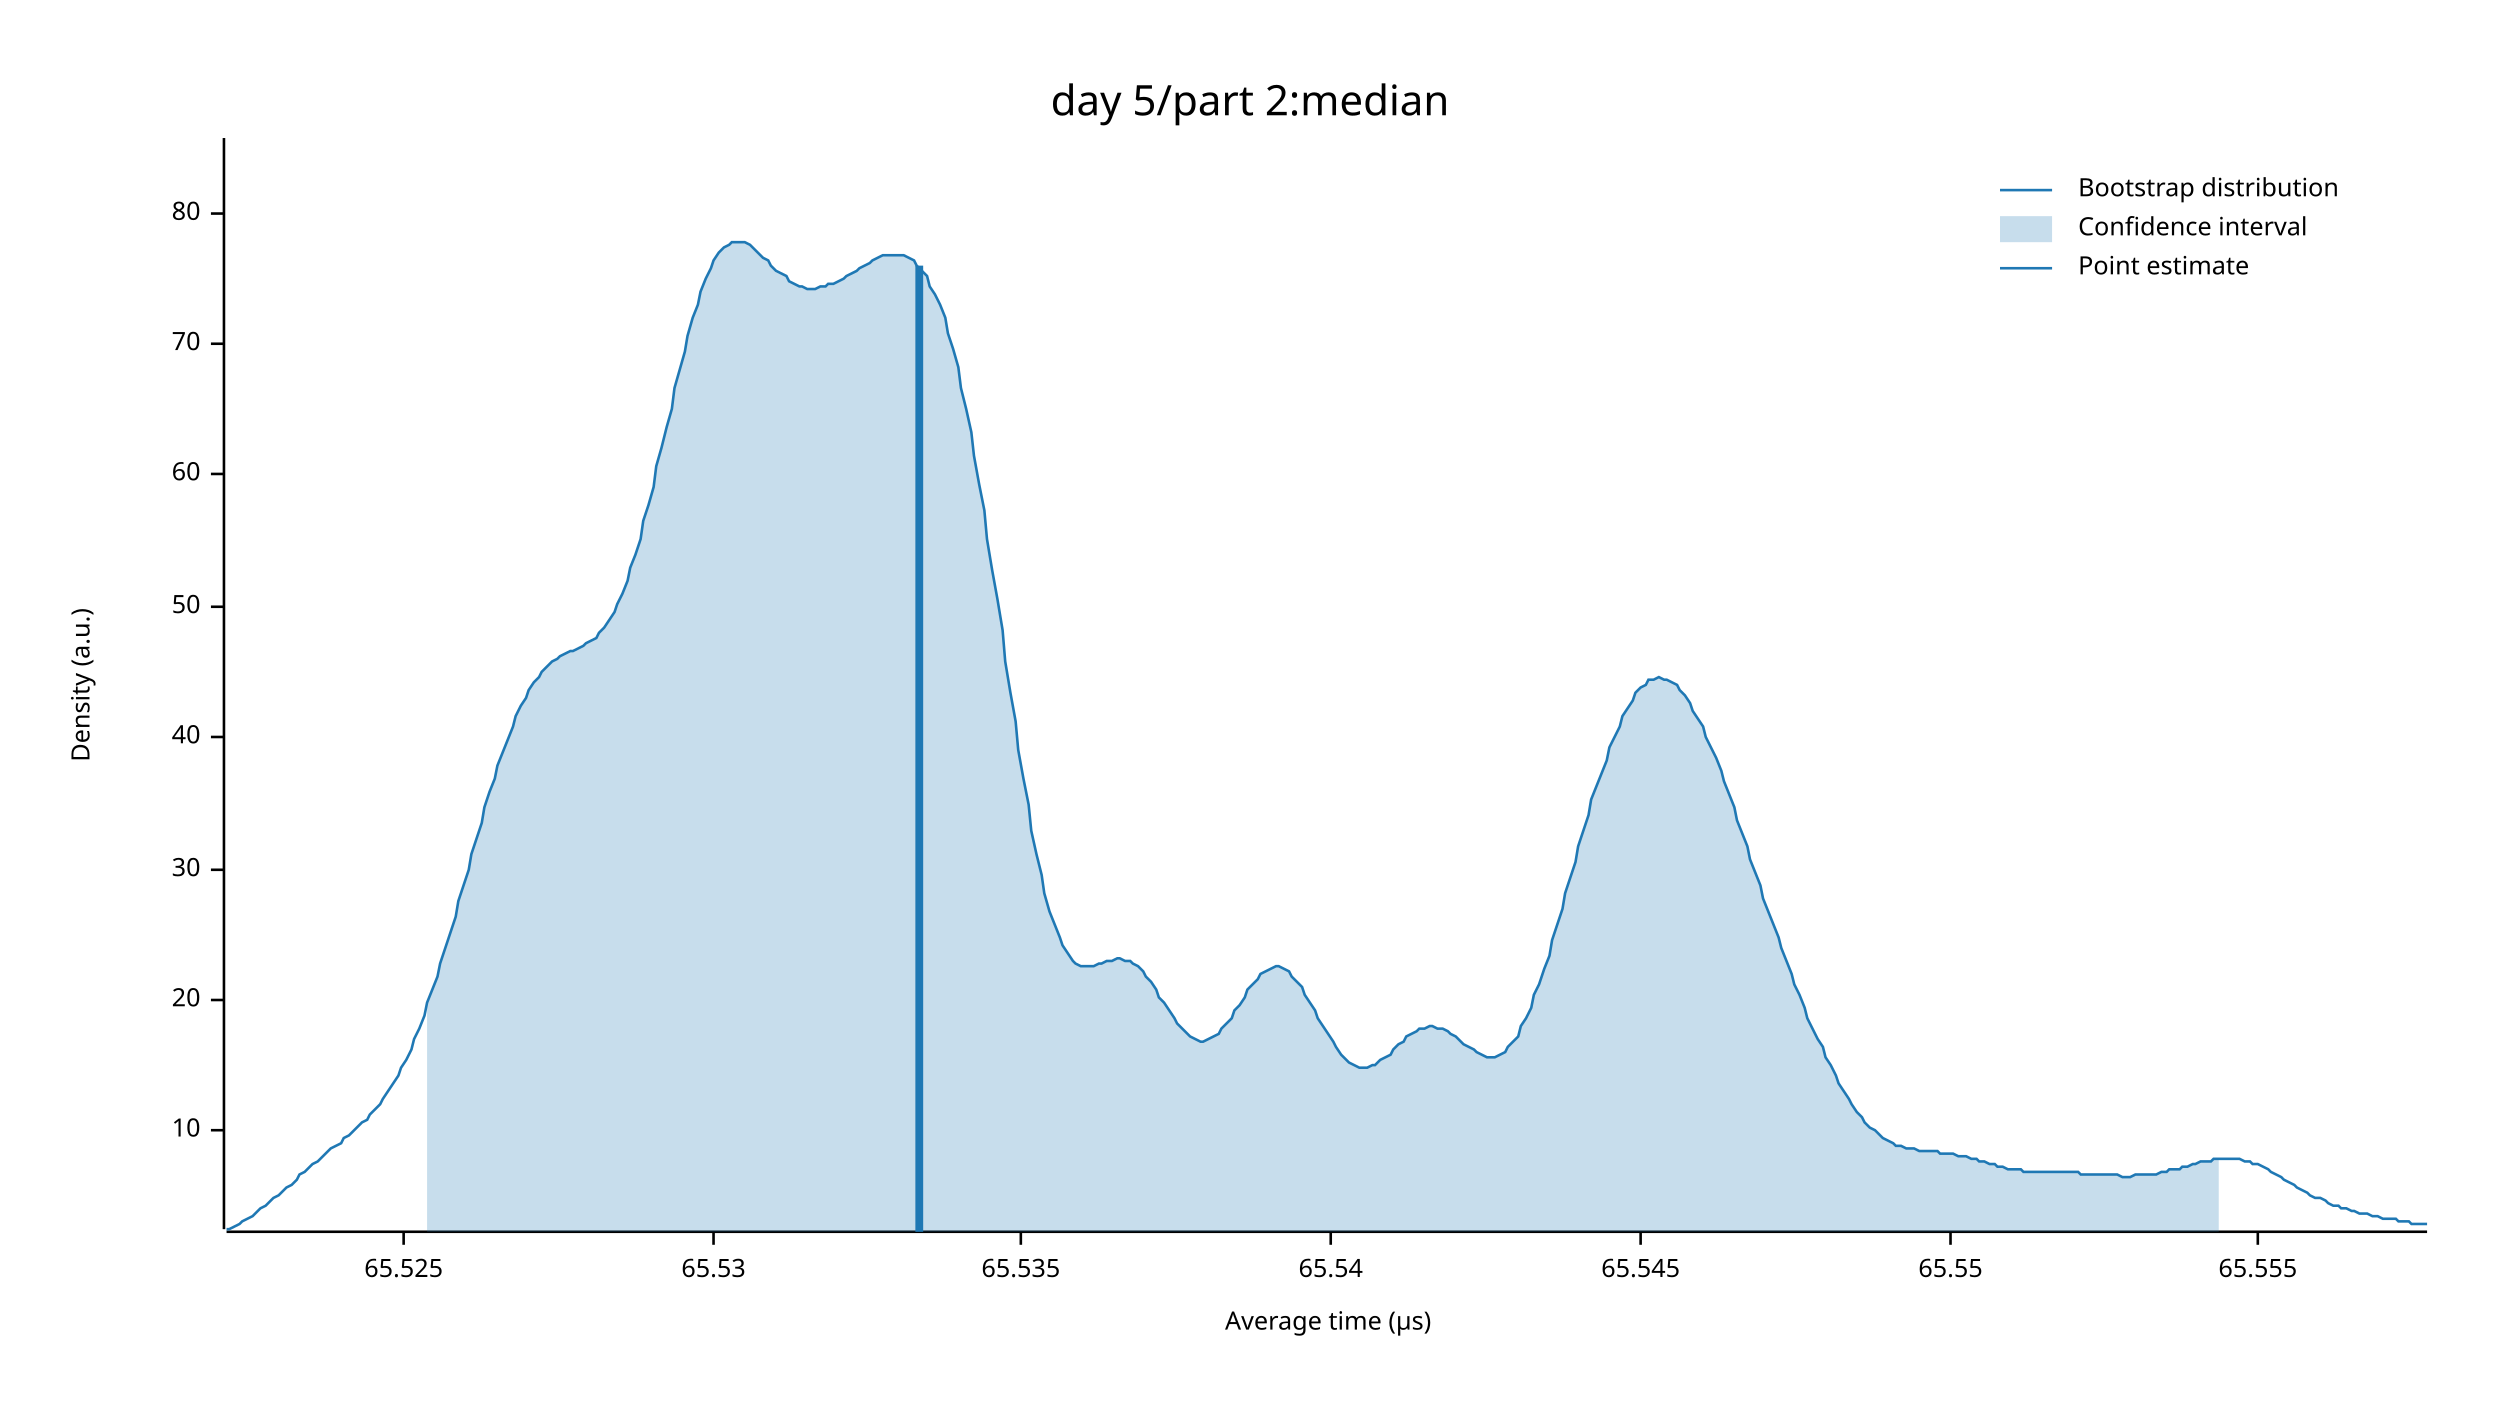
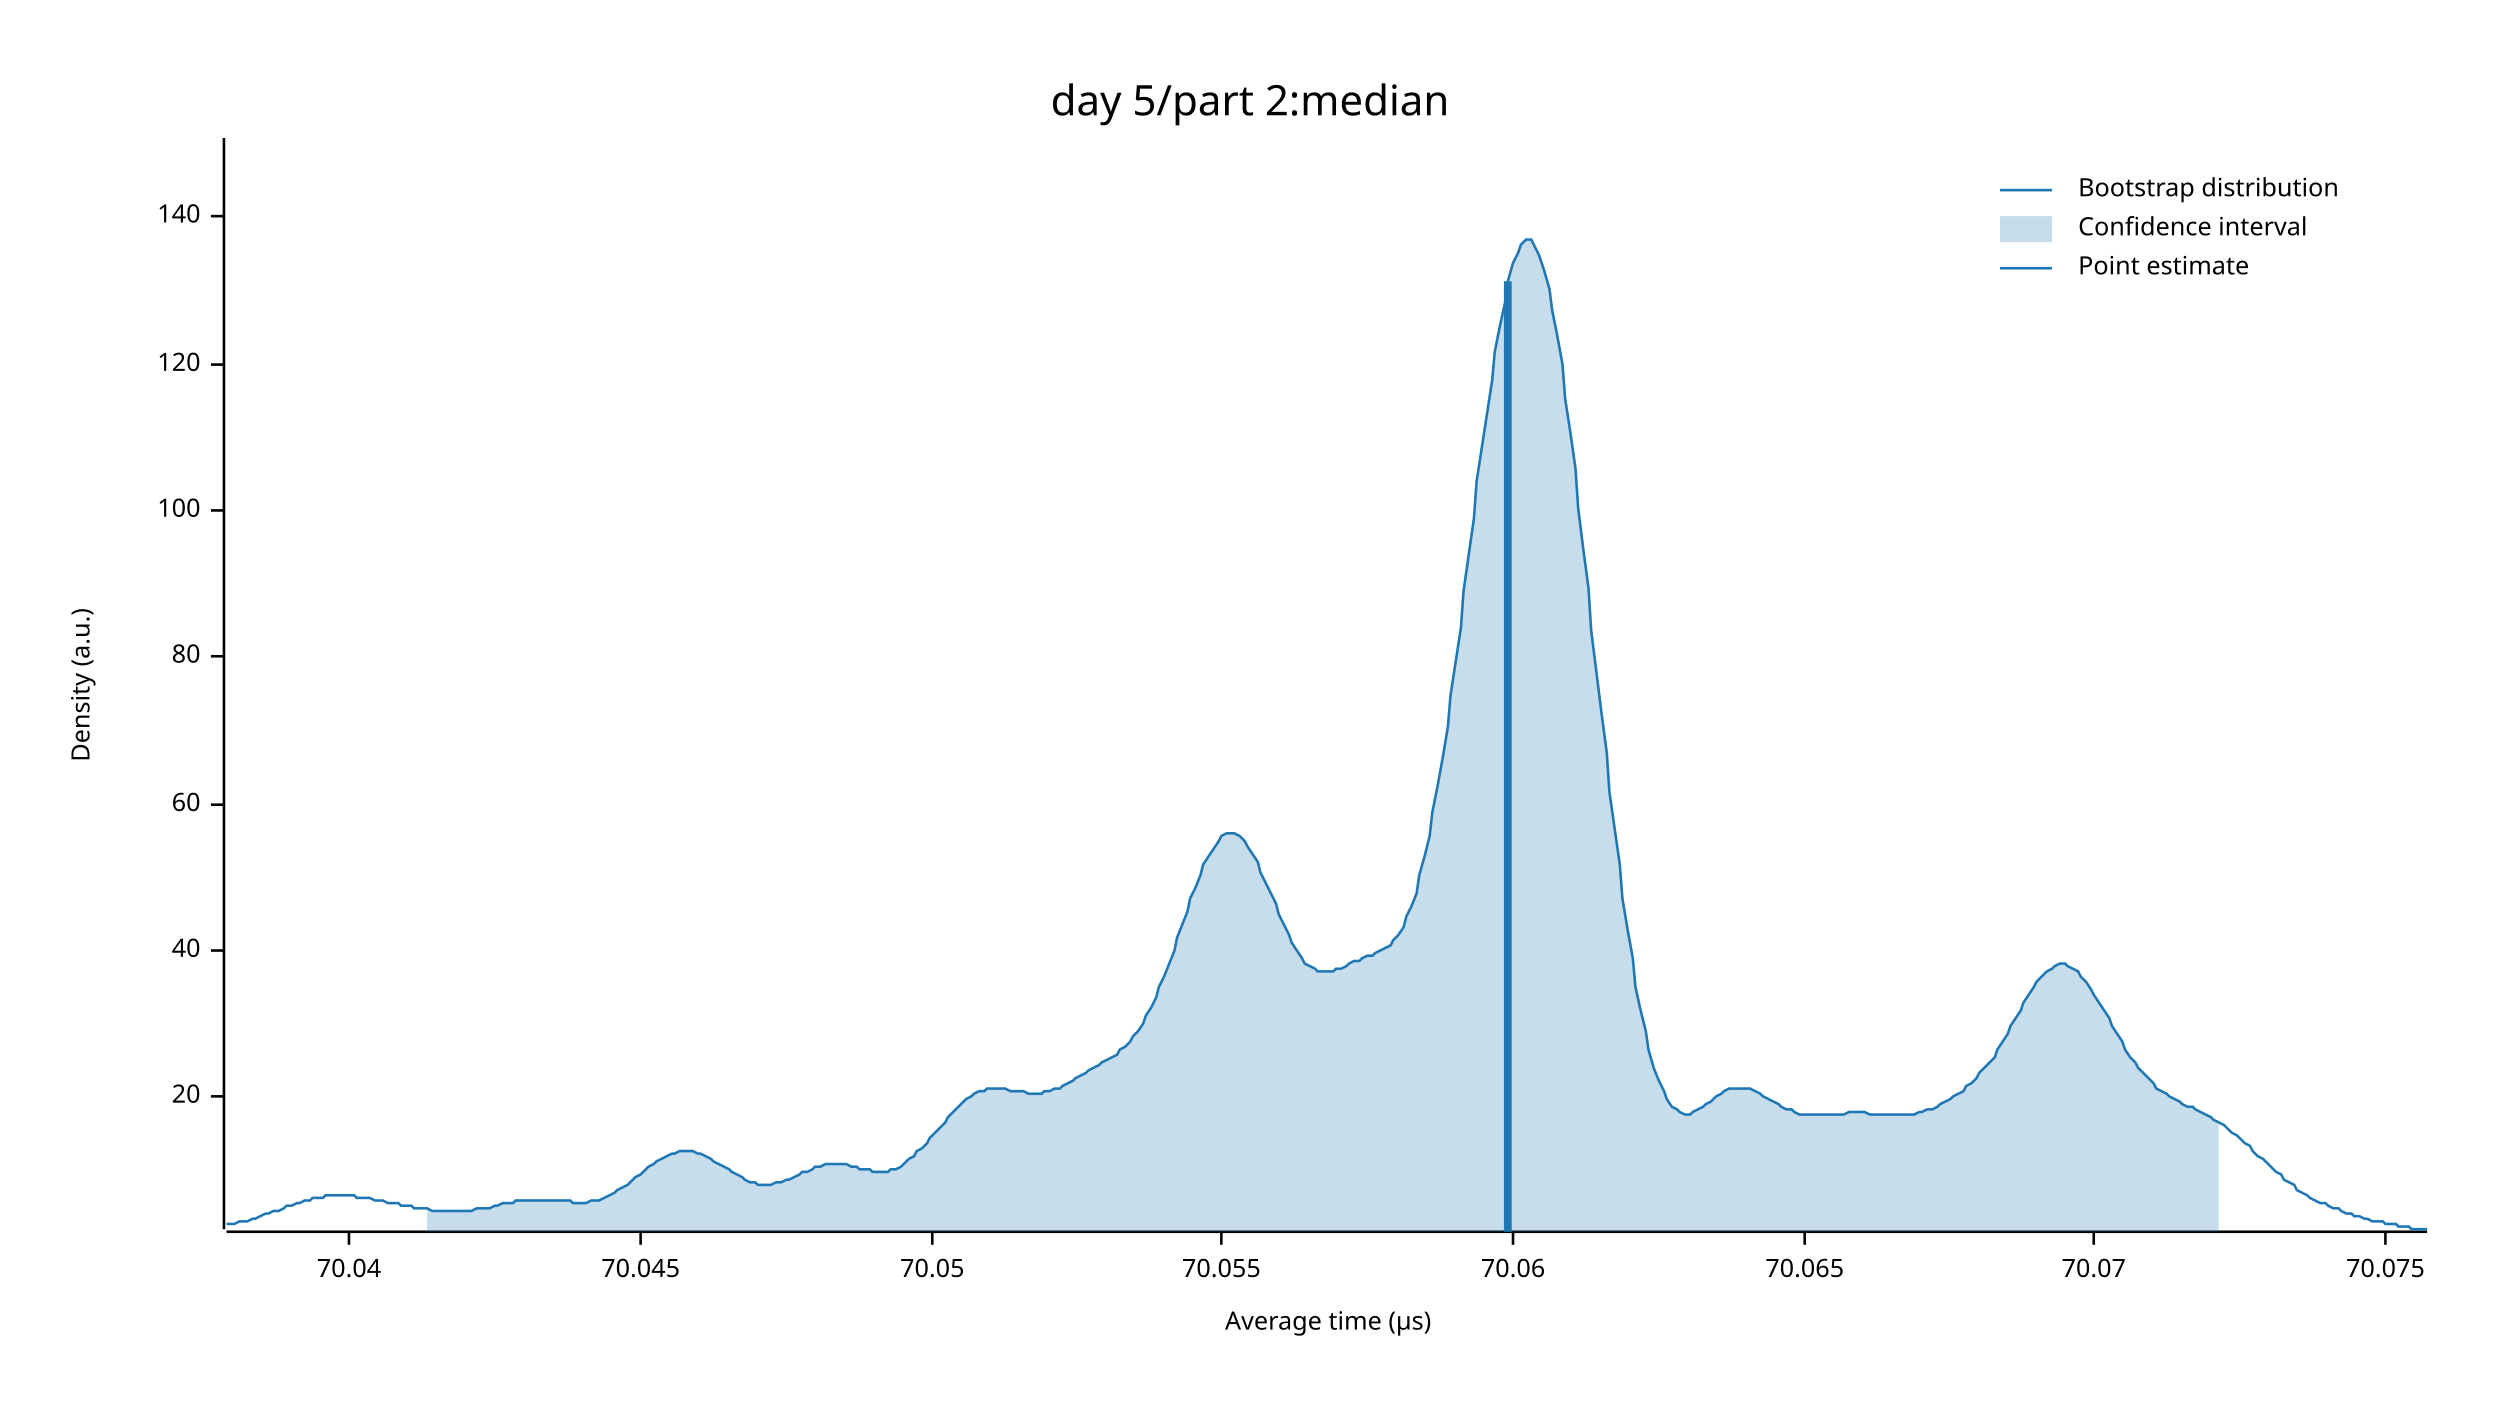
<svg xmlns="http://www.w3.org/2000/svg" width="960" height="540" viewBox="0 0 960 540">
  <text x="480" y="32" dy="0.76em" text-anchor="middle" font-family="sans-serif" font-size="16.129" opacity="1" fill="#000000">
day 5/part 2:median
</text>
  <text x="27" y="263" dy="0.76em" text-anchor="middle" font-family="sans-serif" font-size="9.677" opacity="1" fill="#000000" transform="rotate(270, 27, 263)">
Density (a.u.)
</text>
  <text x="510" y="513" dy="-0.5ex" text-anchor="middle" font-family="sans-serif" font-size="9.677" opacity="1" fill="#000000">
Average time (µs)
</text>
  <polyline fill="none" opacity="1" stroke="#000000" stroke-width="1" points="86,53 86,472 " />
-   <text x="77" y="434" dy="0.5ex" text-anchor="end" font-family="sans-serif" font-size="9.677" opacity="1" fill="#000000">
- 10
- </text>
-   <polyline fill="none" opacity="1" stroke="#000000" stroke-width="1" points="81,434 86,434 " />
-   <text x="77" y="384" dy="0.5ex" text-anchor="end" font-family="sans-serif" font-size="9.677" opacity="1" fill="#000000">
+   <text x="77" y="421" dy="0.5ex" text-anchor="end" font-family="sans-serif" font-size="9.677" opacity="1" fill="#000000">
20
</text>
-   <polyline fill="none" opacity="1" stroke="#000000" stroke-width="1" points="81,384 86,384 " />
-   <text x="77" y="334" dy="0.5ex" text-anchor="end" font-family="sans-serif" font-size="9.677" opacity="1" fill="#000000">
- 30
- </text>
-   <polyline fill="none" opacity="1" stroke="#000000" stroke-width="1" points="81,334 86,334 " />
-   <text x="77" y="283" dy="0.5ex" text-anchor="end" font-family="sans-serif" font-size="9.677" opacity="1" fill="#000000">
+   <polyline fill="none" opacity="1" stroke="#000000" stroke-width="1" points="81,421 86,421 " />
+   <text x="77" y="365" dy="0.5ex" text-anchor="end" font-family="sans-serif" font-size="9.677" opacity="1" fill="#000000">
40
</text>
-   <polyline fill="none" opacity="1" stroke="#000000" stroke-width="1" points="81,283 86,283 " />
-   <text x="77" y="233" dy="0.5ex" text-anchor="end" font-family="sans-serif" font-size="9.677" opacity="1" fill="#000000">
- 50
- </text>
-   <polyline fill="none" opacity="1" stroke="#000000" stroke-width="1" points="81,233 86,233 " />
-   <text x="77" y="182" dy="0.5ex" text-anchor="end" font-family="sans-serif" font-size="9.677" opacity="1" fill="#000000">
+   <polyline fill="none" opacity="1" stroke="#000000" stroke-width="1" points="81,365 86,365 " />
+   <text x="77" y="309" dy="0.5ex" text-anchor="end" font-family="sans-serif" font-size="9.677" opacity="1" fill="#000000">
60
</text>
-   <polyline fill="none" opacity="1" stroke="#000000" stroke-width="1" points="81,182 86,182 " />
-   <text x="77" y="132" dy="0.5ex" text-anchor="end" font-family="sans-serif" font-size="9.677" opacity="1" fill="#000000">
- 70
- </text>
-   <polyline fill="none" opacity="1" stroke="#000000" stroke-width="1" points="81,132 86,132 " />
-   <text x="77" y="82" dy="0.5ex" text-anchor="end" font-family="sans-serif" font-size="9.677" opacity="1" fill="#000000">
+   <polyline fill="none" opacity="1" stroke="#000000" stroke-width="1" points="81,309 86,309 " />
+   <text x="77" y="252" dy="0.5ex" text-anchor="end" font-family="sans-serif" font-size="9.677" opacity="1" fill="#000000">
80
</text>
-   <polyline fill="none" opacity="1" stroke="#000000" stroke-width="1" points="81,82 86,82 " />
+   <polyline fill="none" opacity="1" stroke="#000000" stroke-width="1" points="81,252 86,252 " />
+   <text x="77" y="196" dy="0.5ex" text-anchor="end" font-family="sans-serif" font-size="9.677" opacity="1" fill="#000000">
+ 100
+ </text>
+   <polyline fill="none" opacity="1" stroke="#000000" stroke-width="1" points="81,196 86,196 " />
+   <text x="77" y="140" dy="0.5ex" text-anchor="end" font-family="sans-serif" font-size="9.677" opacity="1" fill="#000000">
+ 120
+ </text>
+   <polyline fill="none" opacity="1" stroke="#000000" stroke-width="1" points="81,140 86,140 " />
+   <text x="77" y="83" dy="0.5ex" text-anchor="end" font-family="sans-serif" font-size="9.677" opacity="1" fill="#000000">
+ 140
+ </text>
+   <polyline fill="none" opacity="1" stroke="#000000" stroke-width="1" points="81,83 86,83 " />
  <polyline fill="none" opacity="1" stroke="#000000" stroke-width="1" points="87,473 932,473 " />
-   <text x="155" y="483" dy="0.76em" text-anchor="middle" font-family="sans-serif" font-size="9.677" opacity="1" fill="#000000">
- 65.525
+   <text x="134" y="483" dy="0.76em" text-anchor="middle" font-family="sans-serif" font-size="9.677" opacity="1" fill="#000000">
+ 70.04
</text>
-   <polyline fill="none" opacity="1" stroke="#000000" stroke-width="1" points="155,473 155,478 " />
-   <text x="274" y="483" dy="0.76em" text-anchor="middle" font-family="sans-serif" font-size="9.677" opacity="1" fill="#000000">
- 65.53
+   <polyline fill="none" opacity="1" stroke="#000000" stroke-width="1" points="134,473 134,478 " />
+   <text x="246" y="483" dy="0.76em" text-anchor="middle" font-family="sans-serif" font-size="9.677" opacity="1" fill="#000000">
+ 70.045
</text>
-   <polyline fill="none" opacity="1" stroke="#000000" stroke-width="1" points="274,473 274,478 " />
-   <text x="392" y="483" dy="0.76em" text-anchor="middle" font-family="sans-serif" font-size="9.677" opacity="1" fill="#000000">
- 65.535
+   <polyline fill="none" opacity="1" stroke="#000000" stroke-width="1" points="246,473 246,478 " />
+   <text x="358" y="483" dy="0.76em" text-anchor="middle" font-family="sans-serif" font-size="9.677" opacity="1" fill="#000000">
+ 70.05
</text>
-   <polyline fill="none" opacity="1" stroke="#000000" stroke-width="1" points="392,473 392,478 " />
-   <text x="511" y="483" dy="0.76em" text-anchor="middle" font-family="sans-serif" font-size="9.677" opacity="1" fill="#000000">
- 65.54
+   <polyline fill="none" opacity="1" stroke="#000000" stroke-width="1" points="358,473 358,478 " />
+   <text x="469" y="483" dy="0.76em" text-anchor="middle" font-family="sans-serif" font-size="9.677" opacity="1" fill="#000000">
+ 70.055
</text>
-   <polyline fill="none" opacity="1" stroke="#000000" stroke-width="1" points="511,473 511,478 " />
-   <text x="630" y="483" dy="0.76em" text-anchor="middle" font-family="sans-serif" font-size="9.677" opacity="1" fill="#000000">
- 65.545
+   <polyline fill="none" opacity="1" stroke="#000000" stroke-width="1" points="469,473 469,478 " />
+   <text x="581" y="483" dy="0.76em" text-anchor="middle" font-family="sans-serif" font-size="9.677" opacity="1" fill="#000000">
+ 70.06
</text>
-   <polyline fill="none" opacity="1" stroke="#000000" stroke-width="1" points="630,473 630,478 " />
-   <text x="749" y="483" dy="0.76em" text-anchor="middle" font-family="sans-serif" font-size="9.677" opacity="1" fill="#000000">
- 65.55
+   <polyline fill="none" opacity="1" stroke="#000000" stroke-width="1" points="581,473 581,478 " />
+   <text x="693" y="483" dy="0.76em" text-anchor="middle" font-family="sans-serif" font-size="9.677" opacity="1" fill="#000000">
+ 70.065
</text>
-   <polyline fill="none" opacity="1" stroke="#000000" stroke-width="1" points="749,473 749,478 " />
-   <text x="867" y="483" dy="0.76em" text-anchor="middle" font-family="sans-serif" font-size="9.677" opacity="1" fill="#000000">
- 65.555
+   <polyline fill="none" opacity="1" stroke="#000000" stroke-width="1" points="693,473 693,478 " />
+   <text x="804" y="483" dy="0.76em" text-anchor="middle" font-family="sans-serif" font-size="9.677" opacity="1" fill="#000000">
+ 70.07
</text>
-   <polyline fill="none" opacity="1" stroke="#000000" stroke-width="1" points="867,473 867,478 " />
-   <polyline fill="none" opacity="1" stroke="#1F78B4" stroke-width="1" points="87,472 88,472 90,471 92,470 93,469 95,468 97,467 98,466 100,464 102,463 103,462 105,460 107,459 109,457 110,456 112,455 114,453 115,451 117,450 119,448 120,447 122,446 124,444 125,443 127,441 129,440 131,439 132,437 134,436 136,434 137,433 139,431 141,430 142,428 144,426 146,424 147,422 149,419 151,416 153,413 154,410 156,407 158,403 159,399 161,395 163,390 164,385 166,380 168,375 169,370 171,364 173,358 175,352 176,346 178,340 180,334 181,328 183,322 185,316 186,310 188,304 190,299 191,294 193,289 195,284 197,279 198,275 200,271 202,268 203,265 205,262 207,260 208,258 210,256 212,254 214,253 215,252 217,251 219,250 220,250 222,249 224,248 225,247 227,246 229,245 230,243 232,241 234,238 236,235 237,232 239,228 241,223 242,218 244,213 246,207 247,200 249,194 251,187 252,179 254,172 256,164 258,157 259,149 261,142 263,135 264,129 266,122 268,117 269,112 271,107 273,103 274,100 276,97 278,95 280,94 281,93 283,93 285,93 286,93 288,94 290,96 291,97 293,99 295,100 296,102 298,104 300,105 302,106 303,108 305,109 307,110 308,110 310,111 312,111 313,111 315,110 317,110 318,109 320,109 322,108 324,107 325,106 327,105 329,104 330,103 332,102 334,101 335,100 337,99 339,98 341,98 342,98 344,98 346,98 347,98 349,99 351,100 352,102 354,104 356,106 357,110 359,113 361,117 363,122 364,128 366,134 368,141 369,149 371,157 373,166 374,175 376,186 378,196 379,207 381,219 383,230 385,242 386,254 388,266 390,277 391,288 393,299 395,309 396,319 398,328 400,336 401,343 403,350 405,355 407,360 408,363 410,366 412,369 413,370 415,371 417,371 418,371 420,371 422,370 423,370 425,369 427,369 429,368 430,368 432,369 434,369 435,370 437,371 439,373 440,375 442,377 444,380 445,383 447,385 449,388 451,391 452,393 454,395 456,397 457,398 459,399 461,400 462,400 464,399 466,398 468,397 469,395 471,393 473,391 474,388 476,386 478,383 479,380 481,378 483,376 484,374 486,373 488,372 490,371 491,371 493,372 495,373 496,375 498,377 500,379 501,382 503,385 505,388 506,391 508,394 510,397 512,400 513,402 515,405 517,407 518,408 520,409 522,410 523,410 525,410 527,409 528,409 530,407 532,406 534,405 535,403 537,401 539,400 540,398 542,397 544,396 545,395 547,395 549,394 550,394 552,395 554,395 556,396 557,397 559,398 561,400 562,401 564,402 566,403 567,404 569,405 571,406 573,406 574,406 576,405 578,404 579,402 581,400 583,398 584,394 586,391 588,387 589,382 591,378 593,372 595,367 596,361 598,355 600,349 601,343 603,337 605,331 606,325 608,319 610,313 611,307 613,302 615,297 617,292 618,287 620,283 622,279 623,275 625,272 627,269 628,266 630,264 632,263 633,261 635,261 637,260 639,261 640,261 642,262 644,263 645,265 647,267 649,270 650,273 652,276 654,279 655,283 657,287 659,291 661,296 662,300 664,305 666,310 667,315 669,320 671,325 672,330 674,335 676,340 677,345 679,350 681,355 683,360 684,364 686,369 688,374 689,378 691,382 693,387 694,391 696,395 698,399 700,402 701,406 703,409 705,413 706,416 708,419 710,422 711,424 713,427 715,429 716,431 718,433 720,434 722,436 723,437 725,438 727,439 728,440 730,440 732,441 733,441 735,441 737,442 738,442 740,442 742,442 744,442 745,443 747,443 749,443 750,443 752,444 754,444 755,444 757,445 759,445 760,446 762,446 764,447 766,447 767,448 769,448 771,449 772,449 774,449 776,449 777,450 779,450 781,450 782,450 784,450 786,450 788,450 789,450 791,450 793,450 794,450 796,450 798,450 799,451 801,451 803,451 804,451 806,451 808,451 810,451 811,451 813,451 815,452 816,452 818,452 820,451 821,451 823,451 825,451 827,451 828,451 830,450 832,450 833,449 835,449 837,449 838,448 840,448 842,447 843,447 845,446 847,446 849,446 850,445 852,445 854,445 855,445 857,445 859,445 860,445 862,446 864,446 865,447 867,447 869,448 871,449 872,450 874,451 876,452 877,453 879,454 881,455 882,456 884,457 886,458 887,459 889,460 891,460 893,461 894,462 896,463 898,463 899,464 901,464 903,465 904,465 906,466 908,466 909,466 911,467 913,467 915,468 916,468 918,468 920,468 921,469 923,469 925,469 926,470 928,470 930,470 932,470 " />
-   <polygon opacity="0.25" fill="#1F78B4" points="164,385 166,380 168,375 169,370 171,364 173,358 175,352 176,346 178,340 180,334 181,328 183,322 185,316 186,310 188,304 190,299 191,294 193,289 195,284 197,279 198,275 200,271 202,268 203,265 205,262 207,260 208,258 210,256 212,254 214,253 215,252 217,251 219,250 220,250 222,249 224,248 225,247 227,246 229,245 230,243 232,241 234,238 236,235 237,232 239,228 241,223 242,218 244,213 246,207 247,200 249,194 251,187 252,179 254,172 256,164 258,157 259,149 261,142 263,135 264,129 266,122 268,117 269,112 271,107 273,103 274,100 276,97 278,95 280,94 281,93 283,93 285,93 286,93 288,94 290,96 291,97 293,99 295,100 296,102 298,104 300,105 302,106 303,108 305,109 307,110 308,110 310,111 312,111 313,111 315,110 317,110 318,109 320,109 322,108 324,107 325,106 327,105 329,104 330,103 332,102 334,101 335,100 337,99 339,98 341,98 342,98 344,98 346,98 347,98 349,99 351,100 352,102 354,104 356,106 357,110 359,113 361,117 363,122 364,128 366,134 368,141 369,149 371,157 373,166 374,175 376,186 378,196 379,207 381,219 383,230 385,242 386,254 388,266 390,277 391,288 393,299 395,309 396,319 398,328 400,336 401,343 403,350 405,355 407,360 408,363 410,366 412,369 413,370 415,371 417,371 418,371 420,371 422,370 423,370 425,369 427,369 429,368 430,368 432,369 434,369 435,370 437,371 439,373 440,375 442,377 444,380 445,383 447,385 449,388 451,391 452,393 454,395 456,397 457,398 459,399 461,400 462,400 464,399 466,398 468,397 469,395 471,393 473,391 474,388 476,386 478,383 479,380 481,378 483,376 484,374 486,373 488,372 490,371 491,371 493,372 495,373 496,375 498,377 500,379 501,382 503,385 505,388 506,391 508,394 510,397 512,400 513,402 515,405 517,407 518,408 520,409 522,410 523,410 525,410 527,409 528,409 530,407 532,406 534,405 535,403 537,401 539,400 540,398 542,397 544,396 545,395 547,395 549,394 550,394 552,395 554,395 556,396 557,397 559,398 561,400 562,401 564,402 566,403 567,404 569,405 571,406 573,406 574,406 576,405 578,404 579,402 581,400 583,398 584,394 586,391 588,387 589,382 591,378 593,372 595,367 596,361 598,355 600,349 601,343 603,337 605,331 606,325 608,319 610,313 611,307 613,302 615,297 617,292 618,287 620,283 622,279 623,275 625,272 627,269 628,266 630,264 632,263 633,261 635,261 637,260 639,261 640,261 642,262 644,263 645,265 647,267 649,270 650,273 652,276 654,279 655,283 657,287 659,291 661,296 662,300 664,305 666,310 667,315 669,320 671,325 672,330 674,335 676,340 677,345 679,350 681,355 683,360 684,364 686,369 688,374 689,378 691,382 693,387 694,391 696,395 698,399 700,402 701,406 703,409 705,413 706,416 708,419 710,422 711,424 713,427 715,429 716,431 718,433 720,434 722,436 723,437 725,438 727,439 728,440 730,440 732,441 733,441 735,441 737,442 738,442 740,442 742,442 744,442 745,443 747,443 749,443 750,443 752,444 754,444 755,444 757,445 759,445 760,446 762,446 764,447 766,447 767,448 769,448 771,449 772,449 774,449 776,449 777,450 779,450 781,450 782,450 784,450 786,450 788,450 789,450 791,450 793,450 794,450 796,450 798,450 799,451 801,451 803,451 804,451 806,451 808,451 810,451 811,451 813,451 815,452 816,452 818,452 820,451 821,451 823,451 825,451 827,451 828,451 830,450 832,450 833,449 835,449 837,449 838,448 840,448 842,447 843,447 845,446 847,446 849,446 850,445 852,445 852,473 164,473 " />
-   <polyline fill="none" opacity="1" stroke="#1F78B4" stroke-width="3" points="353,473 353,102 " />
+   <polyline fill="none" opacity="1" stroke="#000000" stroke-width="1" points="804,473 804,478 " />
+   <text x="916" y="483" dy="0.76em" text-anchor="middle" font-family="sans-serif" font-size="9.677" opacity="1" fill="#000000">
+ 70.075
+ </text>
+   <polyline fill="none" opacity="1" stroke="#000000" stroke-width="1" points="916,473 916,478 " />
+   <polyline fill="none" opacity="1" stroke="#1F78B4" stroke-width="1" points="87,470 88,470 90,470 92,469 93,469 95,469 97,468 98,468 100,467 102,466 103,466 105,465 107,465 109,464 110,463 112,463 114,462 115,462 117,461 119,461 120,460 122,460 124,460 125,459 127,459 129,459 131,459 132,459 134,459 136,459 137,460 139,460 141,460 142,460 144,461 146,461 147,461 149,462 151,462 153,462 154,463 156,463 158,463 159,464 161,464 163,464 164,464 166,465 168,465 169,465 171,465 173,465 175,465 176,465 178,465 180,465 181,465 183,464 185,464 186,464 188,464 190,463 191,463 193,462 195,462 197,462 198,461 200,461 202,461 203,461 205,461 207,461 208,461 210,461 212,461 214,461 215,461 217,461 219,461 220,462 222,462 224,462 225,462 227,461 229,461 230,461 232,460 234,459 236,458 237,457 239,456 241,455 242,454 244,452 246,451 247,450 249,448 251,447 252,446 254,445 256,444 258,443 259,443 261,442 263,442 264,442 266,442 268,443 269,443 271,444 273,445 274,446 276,447 278,448 280,449 281,450 283,451 285,452 286,453 288,454 290,454 291,455 293,455 295,455 296,455 298,454 300,454 302,453 303,453 305,452 307,451 308,450 310,450 312,449 313,448 315,448 317,447 318,447 320,447 322,447 324,447 325,447 327,448 329,448 330,449 332,449 334,449 335,450 337,450 339,450 341,450 342,449 344,449 346,448 347,447 349,445 351,444 352,442 354,441 356,439 357,437 359,435 361,433 363,431 364,429 366,427 368,425 369,424 371,422 373,421 374,420 376,419 378,419 379,418 381,418 383,418 385,418 386,418 388,419 390,419 391,419 393,419 395,420 396,420 398,420 400,420 401,419 403,419 405,418 407,418 408,417 410,416 412,415 413,414 415,413 417,412 418,411 420,410 422,409 423,408 425,407 427,406 429,405 430,403 432,402 434,400 435,398 437,396 439,393 440,390 442,387 444,383 445,379 447,375 449,370 451,365 452,360 454,355 456,350 457,345 459,341 461,336 462,332 464,329 466,326 468,323 469,321 471,320 473,320 474,320 476,321 478,323 479,325 481,328 483,331 484,335 486,339 488,343 490,347 491,351 493,355 495,359 496,362 498,365 500,368 501,370 503,371 505,372 506,373 508,373 510,373 512,373 513,372 515,372 517,371 518,370 520,369 522,369 523,368 525,367 527,367 528,366 530,365 532,364 534,363 535,361 537,359 539,356 540,352 542,348 544,343 545,336 547,329 549,321 550,312 552,302 554,291 556,279 557,267 559,254 561,241 562,227 564,213 566,199 567,185 569,172 571,159 573,146 574,135 576,125 578,116 579,108 581,101 583,97 584,94 586,92 588,92 589,94 591,98 593,104 595,111 596,119 598,129 600,140 601,153 603,166 605,180 606,195 608,211 610,226 611,242 613,258 615,274 617,289 618,304 620,318 622,332 623,345 625,357 627,368 628,379 630,388 632,396 633,403 635,410 637,415 639,419 640,422 642,425 644,426 645,427 647,428 649,428 650,427 652,426 654,425 655,424 657,423 659,421 661,420 662,419 664,418 666,418 667,418 669,418 671,418 672,418 674,419 676,420 677,421 679,422 681,423 683,424 684,425 686,426 688,426 689,427 691,428 693,428 694,428 696,428 698,428 700,428 701,428 703,428 705,428 706,428 708,428 710,427 711,427 713,427 715,427 716,427 718,428 720,428 722,428 723,428 725,428 727,428 728,428 730,428 732,428 733,428 735,428 737,427 738,427 740,426 742,426 744,425 745,424 747,423 749,422 750,421 752,420 754,419 755,417 757,416 759,414 760,412 762,410 764,408 766,406 767,403 769,400 771,397 772,394 774,391 776,388 777,385 779,382 781,379 782,377 784,375 786,373 788,372 789,371 791,370 793,370 794,371 796,372 798,373 799,375 801,377 803,380 804,382 806,385 808,388 810,391 811,394 813,397 815,400 816,403 818,406 820,408 821,410 823,412 825,414 827,416 828,418 830,419 832,420 833,421 835,422 837,423 838,424 840,425 842,425 843,426 845,427 847,428 849,429 850,430 852,431 854,432 855,433 857,435 859,436 860,437 862,439 864,440 865,442 867,444 869,445 871,447 872,448 874,450 876,451 877,453 879,454 881,455 882,457 884,458 886,459 887,460 889,461 891,462 893,462 894,463 896,464 898,464 899,465 901,466 903,466 904,467 906,467 908,468 909,468 911,469 913,469 915,469 916,470 918,470 920,470 921,471 923,471 925,471 926,472 928,472 930,472 932,472 " />
+   <polygon opacity="0.25" fill="#1F78B4" points="164,464 166,465 168,465 169,465 171,465 173,465 175,465 176,465 178,465 180,465 181,465 183,464 185,464 186,464 188,464 190,463 191,463 193,462 195,462 197,462 198,461 200,461 202,461 203,461 205,461 207,461 208,461 210,461 212,461 214,461 215,461 217,461 219,461 220,462 222,462 224,462 225,462 227,461 229,461 230,461 232,460 234,459 236,458 237,457 239,456 241,455 242,454 244,452 246,451 247,450 249,448 251,447 252,446 254,445 256,444 258,443 259,443 261,442 263,442 264,442 266,442 268,443 269,443 271,444 273,445 274,446 276,447 278,448 280,449 281,450 283,451 285,452 286,453 288,454 290,454 291,455 293,455 295,455 296,455 298,454 300,454 302,453 303,453 305,452 307,451 308,450 310,450 312,449 313,448 315,448 317,447 318,447 320,447 322,447 324,447 325,447 327,448 329,448 330,449 332,449 334,449 335,450 337,450 339,450 341,450 342,449 344,449 346,448 347,447 349,445 351,444 352,442 354,441 356,439 357,437 359,435 361,433 363,431 364,429 366,427 368,425 369,424 371,422 373,421 374,420 376,419 378,419 379,418 381,418 383,418 385,418 386,418 388,419 390,419 391,419 393,419 395,420 396,420 398,420 400,420 401,419 403,419 405,418 407,418 408,417 410,416 412,415 413,414 415,413 417,412 418,411 420,410 422,409 423,408 425,407 427,406 429,405 430,403 432,402 434,400 435,398 437,396 439,393 440,390 442,387 444,383 445,379 447,375 449,370 451,365 452,360 454,355 456,350 457,345 459,341 461,336 462,332 464,329 466,326 468,323 469,321 471,320 473,320 474,320 476,321 478,323 479,325 481,328 483,331 484,335 486,339 488,343 490,347 491,351 493,355 495,359 496,362 498,365 500,368 501,370 503,371 505,372 506,373 508,373 510,373 512,373 513,372 515,372 517,371 518,370 520,369 522,369 523,368 525,367 527,367 528,366 530,365 532,364 534,363 535,361 537,359 539,356 540,352 542,348 544,343 545,336 547,329 549,321 550,312 552,302 554,291 556,279 557,267 559,254 561,241 562,227 564,213 566,199 567,185 569,172 571,159 573,146 574,135 576,125 578,116 579,108 581,101 583,97 584,94 586,92 588,92 589,94 591,98 593,104 595,111 596,119 598,129 600,140 601,153 603,166 605,180 606,195 608,211 610,226 611,242 613,258 615,274 617,289 618,304 620,318 622,332 623,345 625,357 627,368 628,379 630,388 632,396 633,403 635,410 637,415 639,419 640,422 642,425 644,426 645,427 647,428 649,428 650,427 652,426 654,425 655,424 657,423 659,421 661,420 662,419 664,418 666,418 667,418 669,418 671,418 672,418 674,419 676,420 677,421 679,422 681,423 683,424 684,425 686,426 688,426 689,427 691,428 693,428 694,428 696,428 698,428 700,428 701,428 703,428 705,428 706,428 708,428 710,427 711,427 713,427 715,427 716,427 718,428 720,428 722,428 723,428 725,428 727,428 728,428 730,428 732,428 733,428 735,428 737,427 738,427 740,426 742,426 744,425 745,424 747,423 749,422 750,421 752,420 754,419 755,417 757,416 759,414 760,412 762,410 764,408 766,406 767,403 769,400 771,397 772,394 774,391 776,388 777,385 779,382 781,379 782,377 784,375 786,373 788,372 789,371 791,370 793,370 794,371 796,372 798,373 799,375 801,377 803,380 804,382 806,385 808,388 810,391 811,394 813,397 815,400 816,403 818,406 820,408 821,410 823,412 825,414 827,416 828,418 830,419 832,420 833,421 835,422 837,423 838,424 840,425 842,425 843,426 845,427 847,428 849,429 850,430 852,431 852,473 164,473 " />
+   <polyline fill="none" opacity="1" stroke="#1F78B4" stroke-width="3" points="579,473 579,108 " />
  <text x="798" y="68" dy="0.76em" text-anchor="start" font-family="sans-serif" font-size="9.677" opacity="1" fill="#000000">
Bootstrap distribution
</text>
  <text x="798" y="83" dy="0.76em" text-anchor="start" font-family="sans-serif" font-size="9.677" opacity="1" fill="#000000">
Confidence interval
</text>
  <text x="798" y="98" dy="0.76em" text-anchor="start" font-family="sans-serif" font-size="9.677" opacity="1" fill="#000000">
Point estimate
</text>
  <polyline fill="none" opacity="1" stroke="#1F78B4" stroke-width="1" points="768,73 788,73 " />
  <rect x="768" y="83" width="20" height="10" opacity="0.25" fill="#1F78B4" stroke="none" />
  <polyline fill="none" opacity="1" stroke="#1F78B4" stroke-width="1" points="768,103 788,103 " />
</svg>
